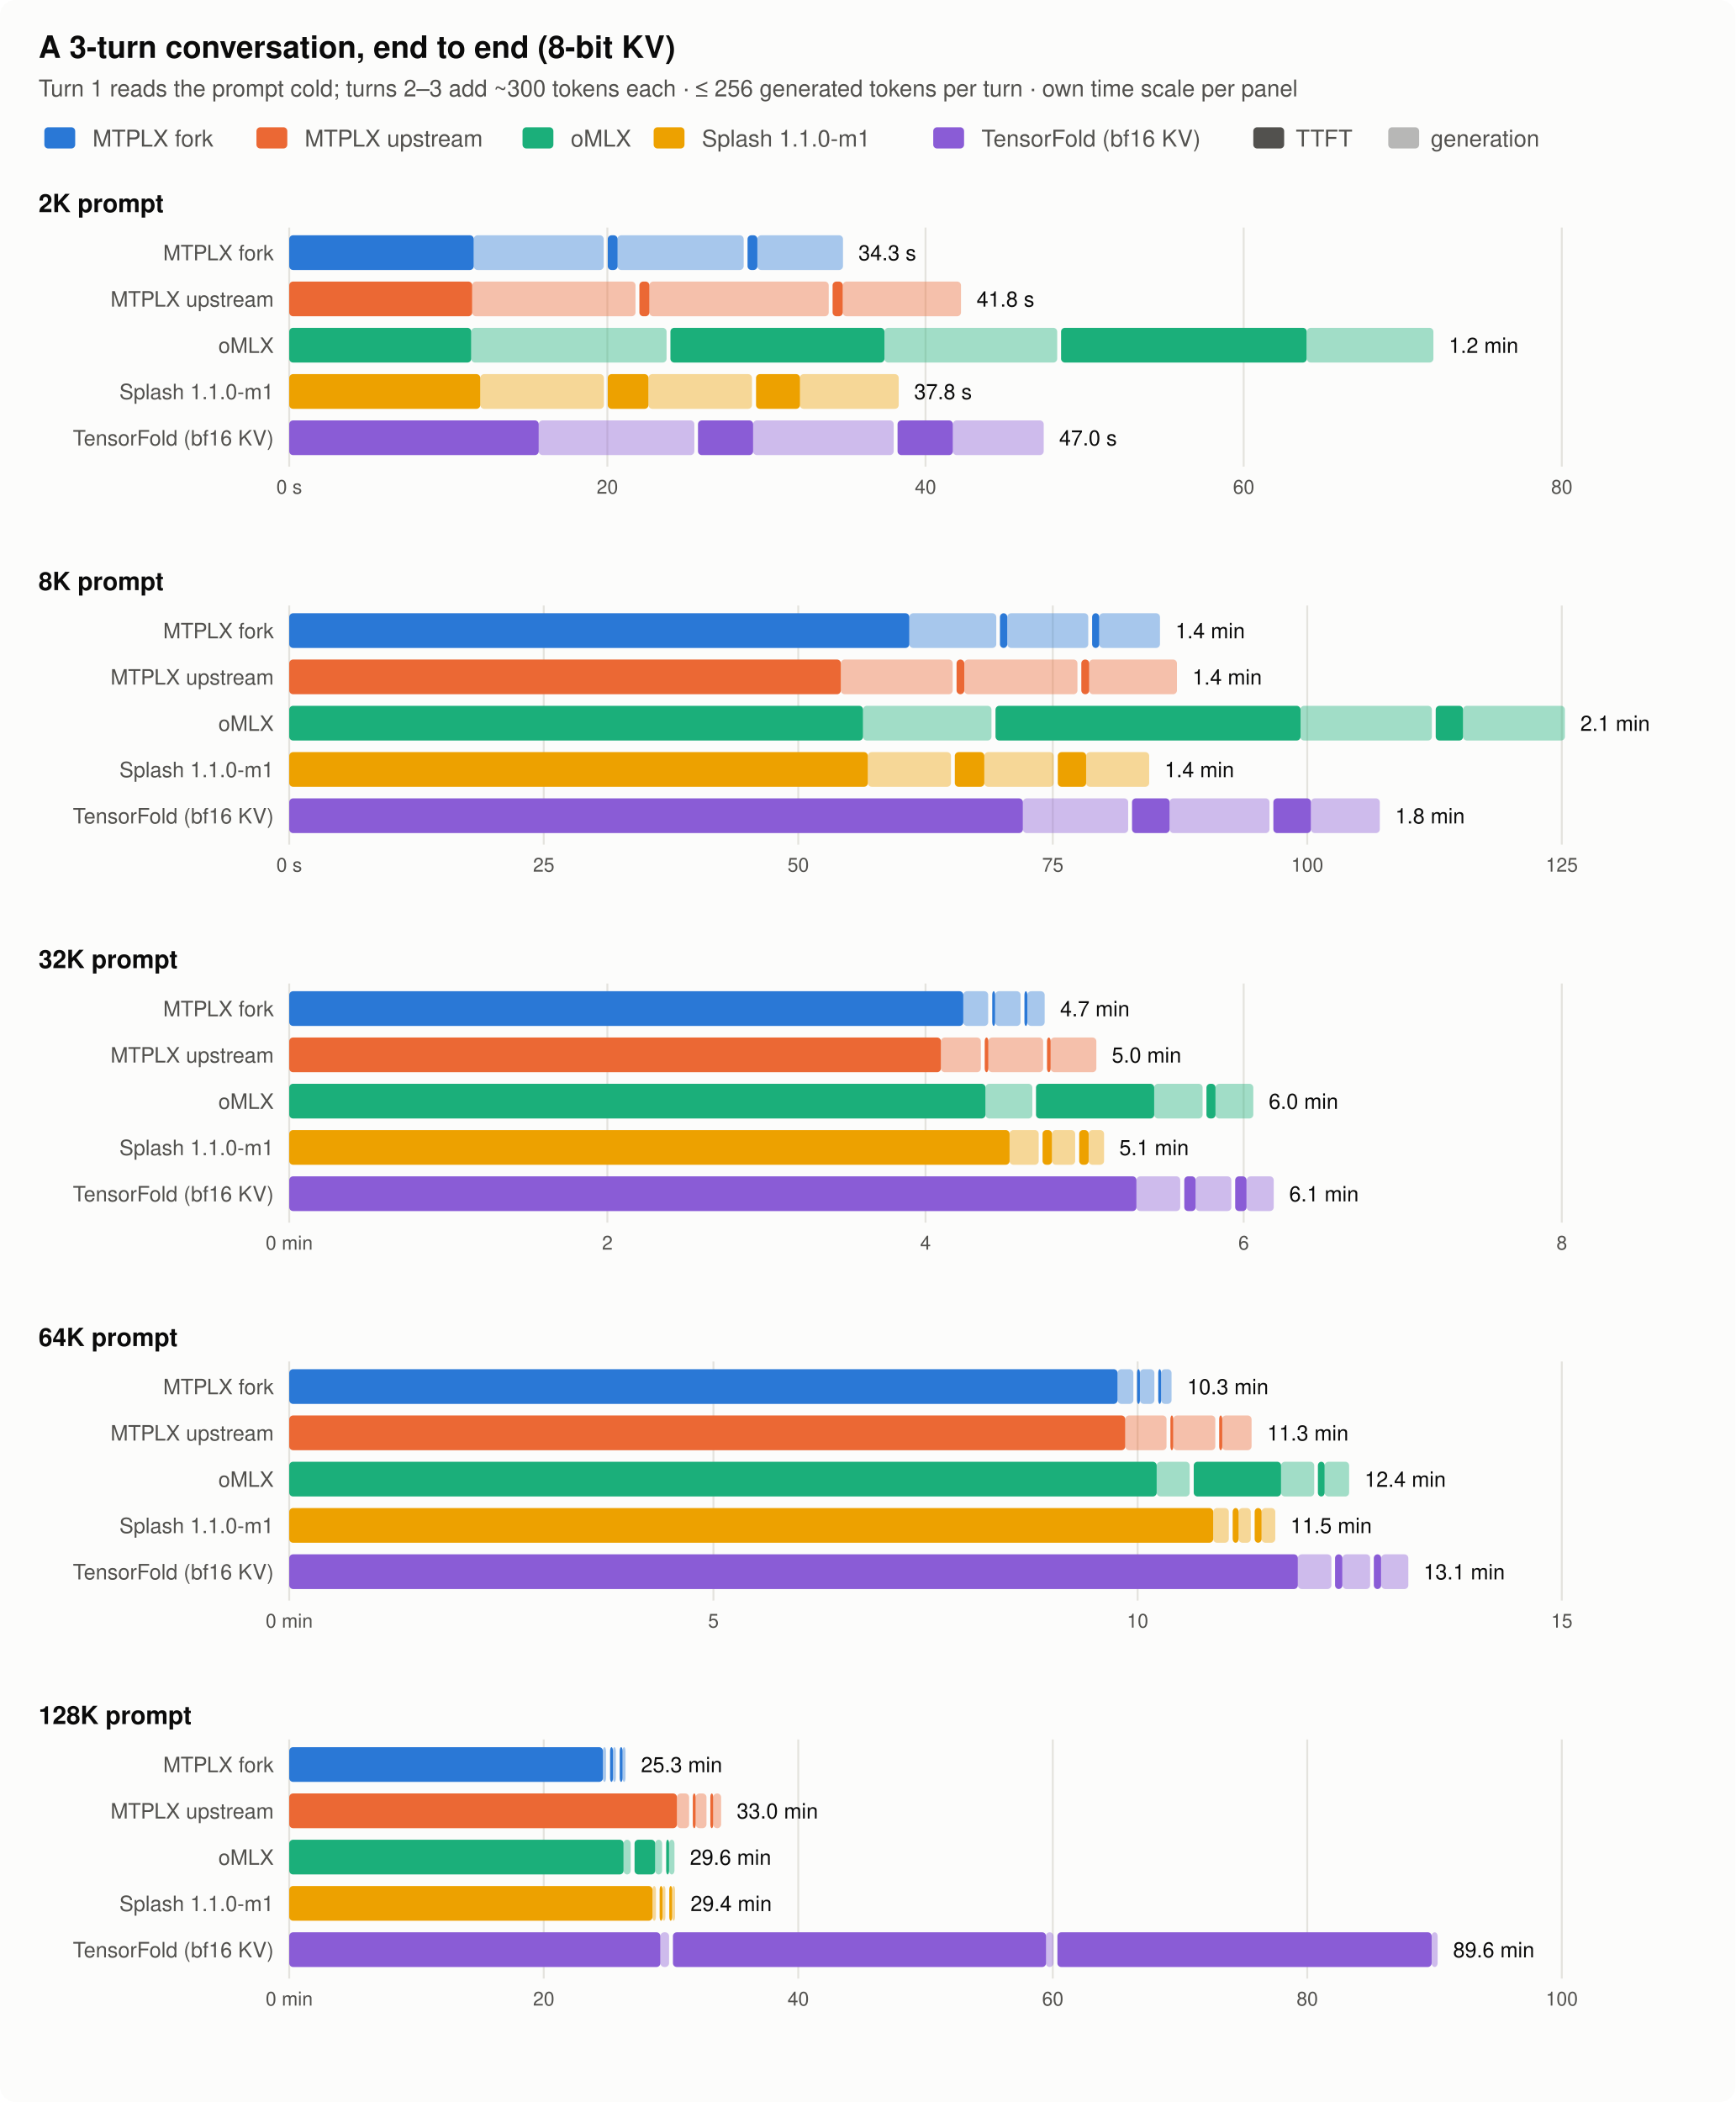
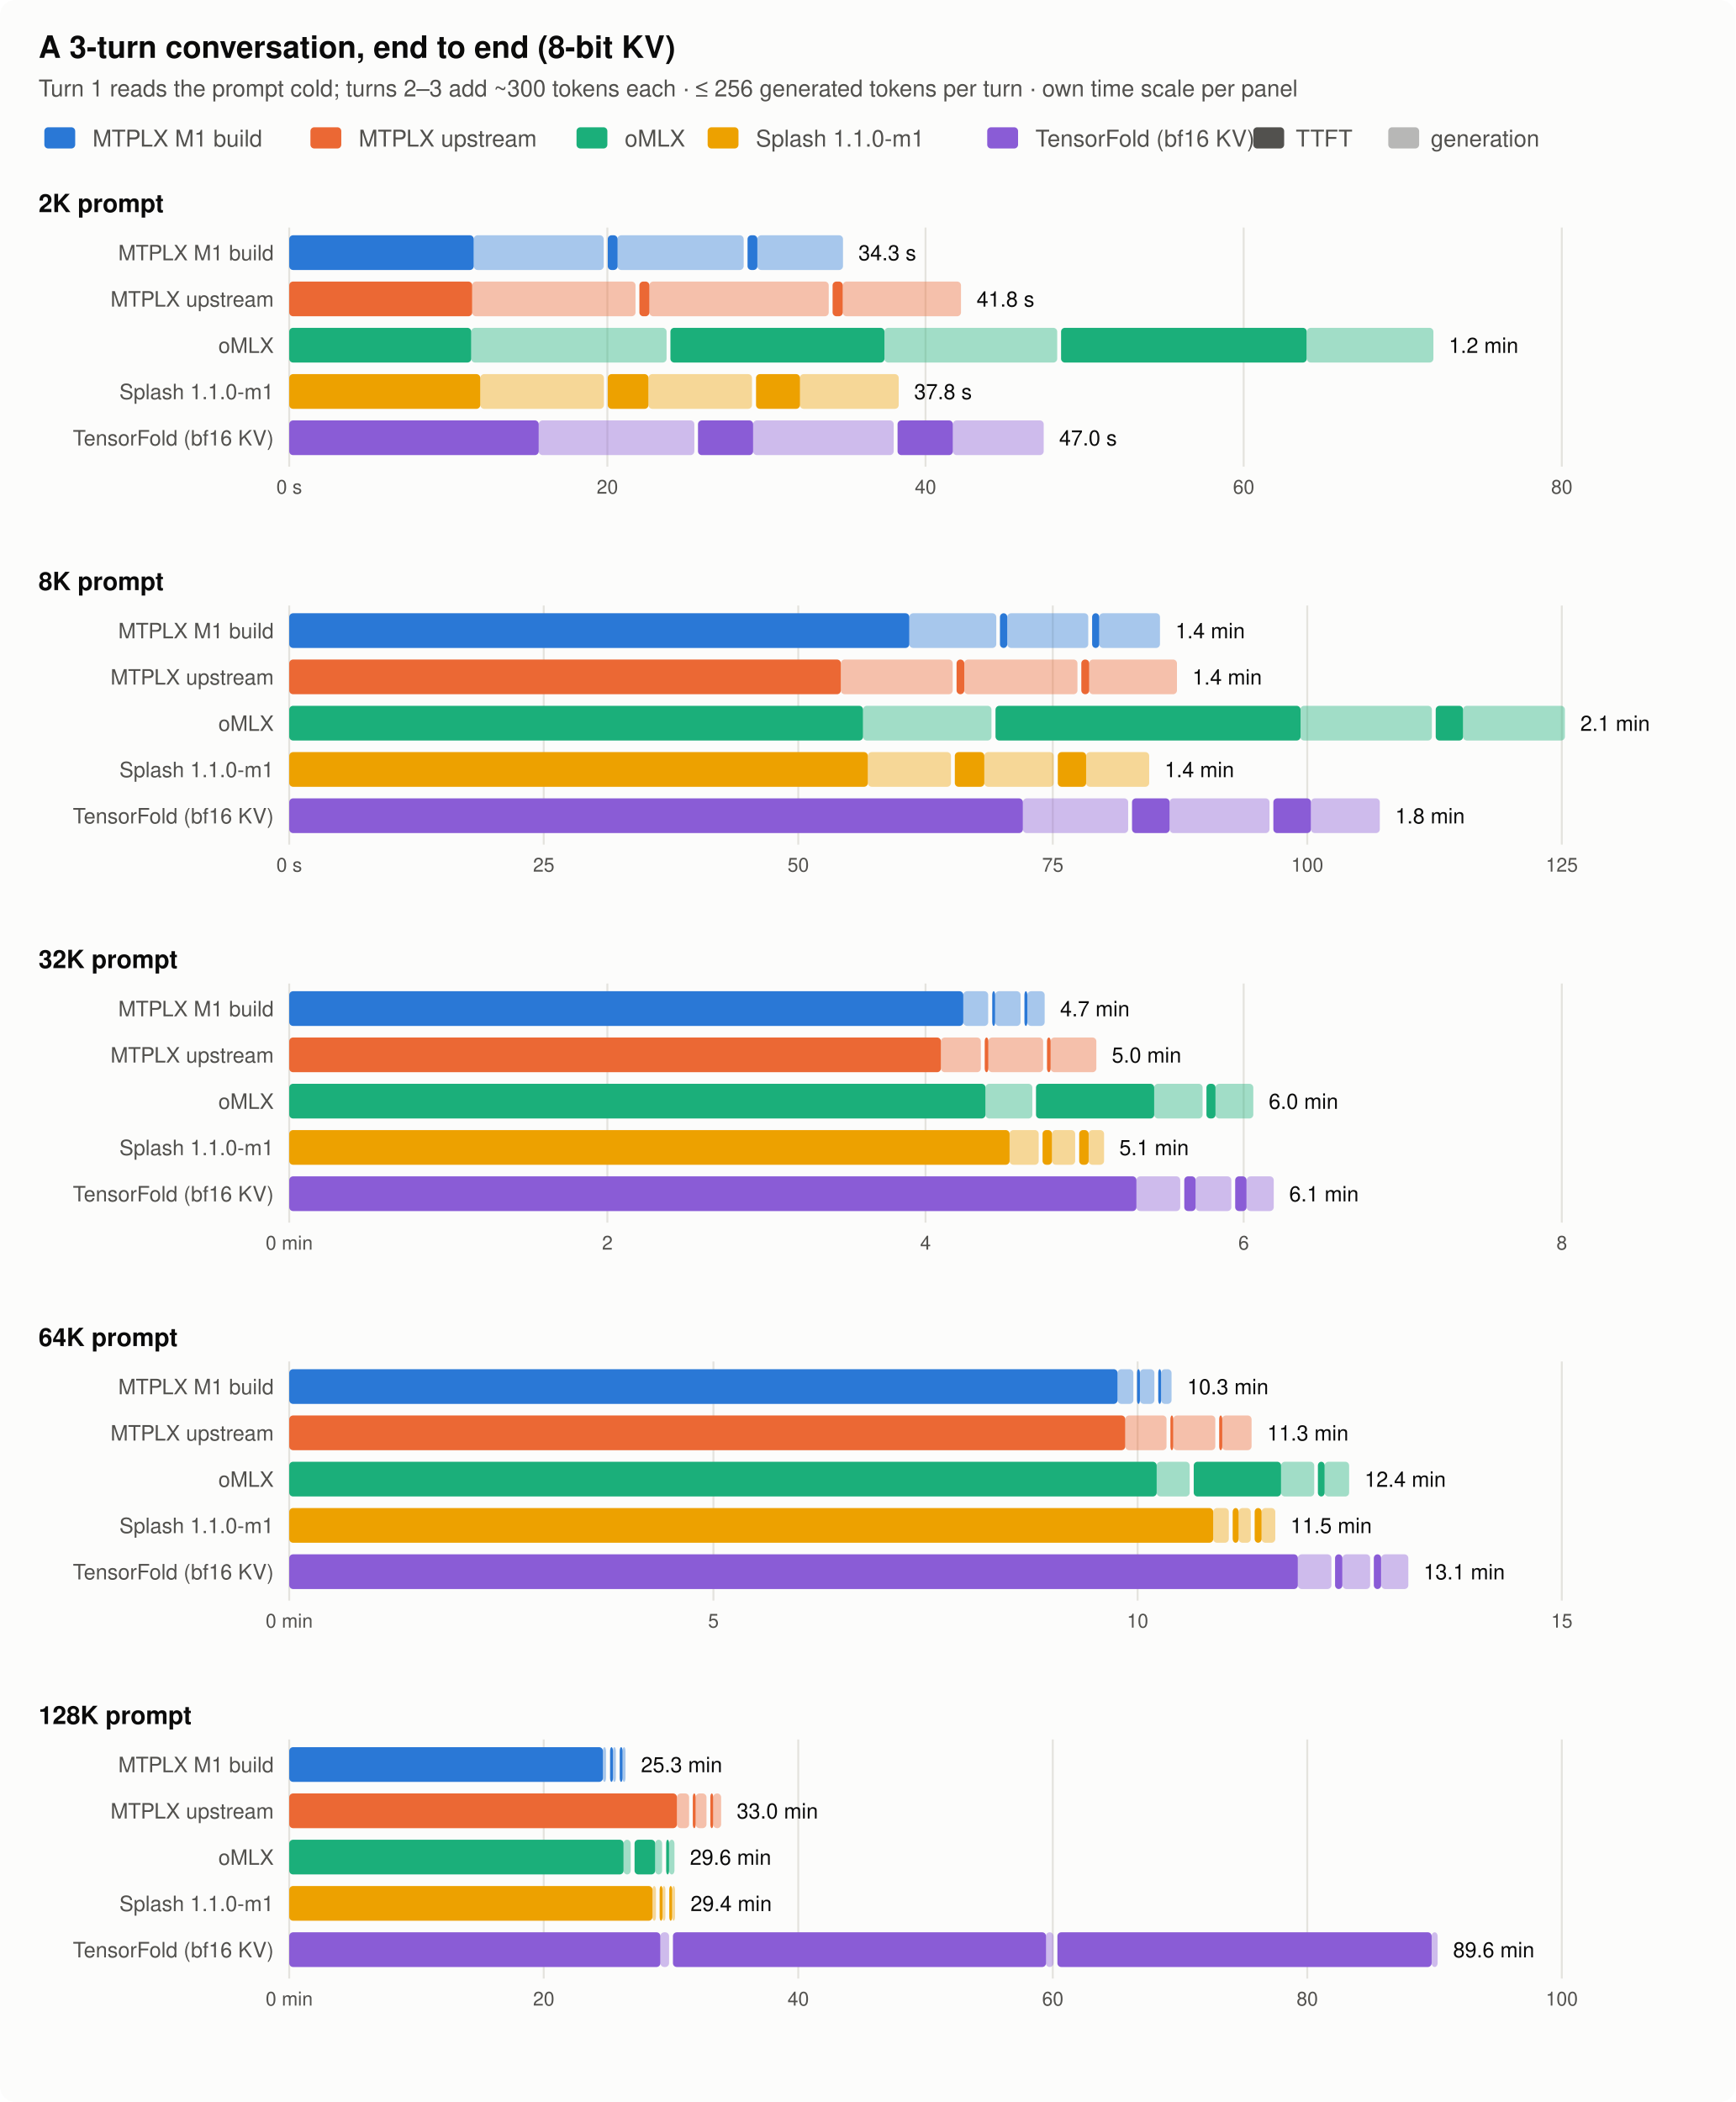
<svg xmlns="http://www.w3.org/2000/svg" viewBox="0 0 900 1090" width="900" height="1090" role="img" aria-label="A 3-turn conversation, end to end (8-bit KV)" font-family="-apple-system,BlinkMacSystemFont,Segoe UI,Helvetica,Arial,sans-serif">
  <rect width="900" height="1090" rx="8" fill="#fcfcfb" />
  <text x="20" y="30" fill="#0b0b0b" font-size="16" font-weight="600">A 3-turn conversation, end to end (8-bit KV)</text>
  <text x="20" y="50" fill="#52514e" font-size="12">Turn 1 reads the prompt cold; turns 2–3 add ~300 tokens each · ≤ 256 generated tokens per turn · own time scale per panel</text>
  <rect x="23" y="66" width="16" height="11" rx="2" fill="#2a78d6" />
-   <text x="48" y="76" fill="#52514e" font-size="12">MTPLX fork</text>
-   <rect x="133" y="66" width="16" height="11" rx="2" fill="#eb6834" />
-   <text x="158" y="76" fill="#52514e" font-size="12">MTPLX upstream</text>
-   <rect x="271" y="66" width="16" height="11" rx="2" fill="#1baf7a" />
-   <text x="296" y="76" fill="#52514e" font-size="12">oMLX</text>
-   <rect x="339" y="66" width="16" height="11" rx="2" fill="#eda100" />
-   <text x="364" y="76" fill="#52514e" font-size="12">Splash 1.1.0-m1</text>
-   <rect x="484" y="66" width="16" height="11" rx="2" fill="#8a5cd6" />
-   <text x="509" y="76" fill="#52514e" font-size="12">TensorFold (bf16 KV)</text>
+   <text x="48" y="76" fill="#52514e" font-size="12">MTPLX M1 build</text>
+   <rect x="161" y="66" width="16" height="11" rx="2" fill="#eb6834" />
+   <text x="186" y="76" fill="#52514e" font-size="12">MTPLX upstream</text>
+   <rect x="299" y="66" width="16" height="11" rx="2" fill="#1baf7a" />
+   <text x="324" y="76" fill="#52514e" font-size="12">oMLX</text>
+   <rect x="367" y="66" width="16" height="11" rx="2" fill="#eda100" />
+   <text x="392" y="76" fill="#52514e" font-size="12">Splash 1.1.0-m1</text>
+   <rect x="512" y="66" width="16" height="11" rx="2" fill="#8a5cd6" />
+   <text x="537" y="76" fill="#52514e" font-size="12">TensorFold (bf16 KV)</text>
  <rect x="650" y="66" width="16" height="11" rx="2" fill="#52514e" />
  <text x="672" y="76" fill="#52514e" font-size="12">TTFT</text>
  <rect x="720" y="66" width="16" height="11" rx="2" fill="#52514e" fill-opacity="0.4" />
  <text x="742" y="76" fill="#52514e" font-size="12">generation</text>
  <text x="20" y="110" fill="#0b0b0b" font-size="13" font-weight="600">2K prompt</text>
  <line x1="150.0" x2="150.0" y1="118" y2="242" stroke="#e4e3de" />
  <text x="150.0" y="256" fill="#52514e" font-size="10" text-anchor="middle">0 s</text>
  <line x1="315.0" x2="315.0" y1="118" y2="242" stroke="#e4e3de" />
  <text x="315.0" y="256" fill="#52514e" font-size="10" text-anchor="middle">20 </text>
  <line x1="480.0" x2="480.0" y1="118" y2="242" stroke="#e4e3de" />
  <text x="480.0" y="256" fill="#52514e" font-size="10" text-anchor="middle">40 </text>
  <line x1="645.0" x2="645.0" y1="118" y2="242" stroke="#e4e3de" />
  <text x="645.0" y="256" fill="#52514e" font-size="10" text-anchor="middle">60 </text>
  <line x1="810.0" x2="810.0" y1="118" y2="242" stroke="#e4e3de" />
  <text x="810.0" y="256" fill="#52514e" font-size="10" text-anchor="middle">80 </text>
-   <text x="142" y="135" fill="#52514e" font-size="11" text-anchor="end">MTPLX fork</text>
+   <text x="142" y="135" fill="#52514e" font-size="11" text-anchor="end">MTPLX M1 build</text>
  <rect x="150.0" y="122" width="95.7" height="18" rx="2" fill="#2a78d6" />
  <rect x="245.7" y="122" width="67.4" height="18" rx="2" fill="#2a78d6" fill-opacity="0.4" />
  <rect x="315.2" y="122" width="5.1" height="18" rx="2" fill="#2a78d6" />
  <rect x="320.2" y="122" width="65.5" height="18" rx="2" fill="#2a78d6" fill-opacity="0.4" />
  <rect x="387.7" y="122" width="5.1" height="18" rx="2" fill="#2a78d6" />
  <rect x="392.8" y="122" width="44.4" height="18" rx="2" fill="#2a78d6" fill-opacity="0.4" />
  <text x="445.2" y="135" fill="#0b0b0b" font-size="11">34.3 s</text>
  <text x="142" y="159" fill="#52514e" font-size="11" text-anchor="end">MTPLX upstream</text>
  <rect x="150.0" y="146" width="94.9" height="18" rx="2" fill="#eb6834" />
  <rect x="244.9" y="146" width="84.7" height="18" rx="2" fill="#eb6834" fill-opacity="0.4" />
  <rect x="331.6" y="146" width="5.2" height="18" rx="2" fill="#eb6834" />
  <rect x="336.8" y="146" width="93.0" height="18" rx="2" fill="#eb6834" fill-opacity="0.4" />
  <rect x="431.8" y="146" width="5.3" height="18" rx="2" fill="#eb6834" />
  <rect x="437.1" y="146" width="61.3" height="18" rx="2" fill="#eb6834" fill-opacity="0.4" />
  <text x="506.5" y="159" fill="#0b0b0b" font-size="11">41.8 s</text>
  <text x="142" y="183" fill="#52514e" font-size="11" text-anchor="end">oMLX</text>
  <rect x="150.0" y="170" width="94.4" height="18" rx="2" fill="#1baf7a" />
  <rect x="244.4" y="170" width="101.3" height="18" rx="2" fill="#1baf7a" fill-opacity="0.4" />
  <rect x="347.7" y="170" width="111.0" height="18" rx="2" fill="#1baf7a" />
  <rect x="458.7" y="170" width="89.6" height="18" rx="2" fill="#1baf7a" fill-opacity="0.4" />
  <rect x="550.3" y="170" width="127.4" height="18" rx="2" fill="#1baf7a" />
  <rect x="677.8" y="170" width="65.6" height="18" rx="2" fill="#1baf7a" fill-opacity="0.4" />
  <text x="751.4" y="183" fill="#0b0b0b" font-size="11">1.2 min</text>
  <text x="142" y="207" fill="#52514e" font-size="11" text-anchor="end">Splash 1.1.0-m1</text>
  <rect x="150.0" y="194" width="99.1" height="18" rx="2" fill="#eda100" />
  <rect x="249.1" y="194" width="64.1" height="18" rx="2" fill="#eda100" fill-opacity="0.4" />
  <rect x="315.2" y="194" width="21.1" height="18" rx="2" fill="#eda100" />
  <rect x="336.3" y="194" width="53.7" height="18" rx="2" fill="#eda100" fill-opacity="0.4" />
  <rect x="392.1" y="194" width="22.8" height="18" rx="2" fill="#eda100" />
  <rect x="414.8" y="194" width="51.3" height="18" rx="2" fill="#eda100" fill-opacity="0.4" />
  <text x="474.1" y="207" fill="#0b0b0b" font-size="11">37.8 s</text>
  <text x="142" y="231" fill="#52514e" font-size="11" text-anchor="end">TensorFold (bf16 KV)</text>
  <rect x="150.0" y="218" width="129.4" height="18" rx="2" fill="#8a5cd6" />
  <rect x="279.4" y="218" width="80.7" height="18" rx="2" fill="#8a5cd6" fill-opacity="0.4" />
  <rect x="362.0" y="218" width="28.6" height="18" rx="2" fill="#8a5cd6" />
  <rect x="390.6" y="218" width="72.9" height="18" rx="2" fill="#8a5cd6" fill-opacity="0.4" />
  <rect x="465.5" y="218" width="28.7" height="18" rx="2" fill="#8a5cd6" />
  <rect x="494.2" y="218" width="47.1" height="18" rx="2" fill="#8a5cd6" fill-opacity="0.4" />
  <text x="549.3" y="231" fill="#0b0b0b" font-size="11">47.0 s</text>
  <text x="20" y="306" fill="#0b0b0b" font-size="13" font-weight="600">8K prompt</text>
  <line x1="150.0" x2="150.0" y1="314" y2="438" stroke="#e4e3de" />
  <text x="150.0" y="452" fill="#52514e" font-size="10" text-anchor="middle">0 s</text>
  <line x1="282.0" x2="282.0" y1="314" y2="438" stroke="#e4e3de" />
  <text x="282.0" y="452" fill="#52514e" font-size="10" text-anchor="middle">25 </text>
  <line x1="414.0" x2="414.0" y1="314" y2="438" stroke="#e4e3de" />
  <text x="414.0" y="452" fill="#52514e" font-size="10" text-anchor="middle">50 </text>
  <line x1="546.0" x2="546.0" y1="314" y2="438" stroke="#e4e3de" />
  <text x="546.0" y="452" fill="#52514e" font-size="10" text-anchor="middle">75 </text>
  <line x1="678.0" x2="678.0" y1="314" y2="438" stroke="#e4e3de" />
  <text x="678.0" y="452" fill="#52514e" font-size="10" text-anchor="middle">100 </text>
  <line x1="810.0" x2="810.0" y1="314" y2="438" stroke="#e4e3de" />
  <text x="810.0" y="452" fill="#52514e" font-size="10" text-anchor="middle">125 </text>
-   <text x="142" y="331" fill="#52514e" font-size="11" text-anchor="end">MTPLX fork</text>
+   <text x="142" y="331" fill="#52514e" font-size="11" text-anchor="end">MTPLX M1 build</text>
  <rect x="150.0" y="318" width="321.6" height="18" rx="2" fill="#2a78d6" />
  <rect x="471.6" y="318" width="45.1" height="18" rx="2" fill="#2a78d6" fill-opacity="0.4" />
  <rect x="518.6" y="318" width="3.8" height="18" rx="2" fill="#2a78d6" />
  <rect x="522.4" y="318" width="42.0" height="18" rx="2" fill="#2a78d6" fill-opacity="0.4" />
  <rect x="566.4" y="318" width="3.7" height="18" rx="2" fill="#2a78d6" />
  <rect x="570.1" y="318" width="31.5" height="18" rx="2" fill="#2a78d6" fill-opacity="0.4" />
  <text x="609.6" y="331" fill="#0b0b0b" font-size="11">1.4 min</text>
  <text x="142" y="355" fill="#52514e" font-size="11" text-anchor="end">MTPLX upstream</text>
  <rect x="150.0" y="342" width="286.1" height="18" rx="2" fill="#eb6834" />
  <rect x="436.1" y="342" width="58.0" height="18" rx="2" fill="#eb6834" fill-opacity="0.4" />
  <rect x="496.1" y="342" width="4.0" height="18" rx="2" fill="#eb6834" />
  <rect x="500.1" y="342" width="58.7" height="18" rx="2" fill="#eb6834" fill-opacity="0.4" />
  <rect x="560.8" y="342" width="4.1" height="18" rx="2" fill="#eb6834" />
  <rect x="564.9" y="342" width="45.5" height="18" rx="2" fill="#eb6834" fill-opacity="0.4" />
  <text x="618.4" y="355" fill="#0b0b0b" font-size="11">1.4 min</text>
  <text x="142" y="379" fill="#52514e" font-size="11" text-anchor="end">oMLX</text>
  <rect x="150.0" y="366" width="297.6" height="18" rx="2" fill="#1baf7a" />
  <rect x="447.6" y="366" width="66.6" height="18" rx="2" fill="#1baf7a" fill-opacity="0.4" />
  <rect x="516.3" y="366" width="158.2" height="18" rx="2" fill="#1baf7a" />
  <rect x="674.4" y="366" width="68.2" height="18" rx="2" fill="#1baf7a" fill-opacity="0.4" />
  <rect x="744.6" y="366" width="14.2" height="18" rx="2" fill="#1baf7a" />
  <rect x="758.8" y="366" width="52.8" height="18" rx="2" fill="#1baf7a" fill-opacity="0.4" />
  <text x="819.6" y="379" fill="#0b0b0b" font-size="11">2.1 min</text>
  <text x="142" y="403" fill="#52514e" font-size="11" text-anchor="end">Splash 1.1.0-m1</text>
  <rect x="150.0" y="390" width="300.1" height="18" rx="2" fill="#eda100" />
  <rect x="450.1" y="390" width="43.1" height="18" rx="2" fill="#eda100" fill-opacity="0.4" />
  <rect x="495.2" y="390" width="15.3" height="18" rx="2" fill="#eda100" />
  <rect x="510.5" y="390" width="36.0" height="18" rx="2" fill="#eda100" fill-opacity="0.4" />
  <rect x="548.6" y="390" width="14.7" height="18" rx="2" fill="#eda100" />
  <rect x="563.3" y="390" width="32.7" height="18" rx="2" fill="#eda100" fill-opacity="0.4" />
  <text x="604.0" y="403" fill="#0b0b0b" font-size="11">1.4 min</text>
  <text x="142" y="427" fill="#52514e" font-size="11" text-anchor="end">TensorFold (bf16 KV)</text>
  <rect x="150.0" y="414" width="380.5" height="18" rx="2" fill="#8a5cd6" />
  <rect x="530.5" y="414" width="54.6" height="18" rx="2" fill="#8a5cd6" fill-opacity="0.4" />
  <rect x="587.1" y="414" width="19.5" height="18" rx="2" fill="#8a5cd6" />
  <rect x="606.6" y="414" width="51.8" height="18" rx="2" fill="#8a5cd6" fill-opacity="0.4" />
  <rect x="660.4" y="414" width="19.5" height="18" rx="2" fill="#8a5cd6" />
  <rect x="679.9" y="414" width="35.7" height="18" rx="2" fill="#8a5cd6" fill-opacity="0.4" />
  <text x="723.6" y="427" fill="#0b0b0b" font-size="11">1.8 min</text>
  <text x="20" y="502" fill="#0b0b0b" font-size="13" font-weight="600">32K prompt</text>
  <line x1="150.0" x2="150.0" y1="510" y2="634" stroke="#e4e3de" />
  <text x="150.0" y="648" fill="#52514e" font-size="10" text-anchor="middle">0 min</text>
  <line x1="315.0" x2="315.0" y1="510" y2="634" stroke="#e4e3de" />
  <text x="315.0" y="648" fill="#52514e" font-size="10" text-anchor="middle">2 </text>
  <line x1="480.0" x2="480.0" y1="510" y2="634" stroke="#e4e3de" />
  <text x="480.0" y="648" fill="#52514e" font-size="10" text-anchor="middle">4 </text>
  <line x1="645.0" x2="645.0" y1="510" y2="634" stroke="#e4e3de" />
  <text x="645.0" y="648" fill="#52514e" font-size="10" text-anchor="middle">6 </text>
  <line x1="810.0" x2="810.0" y1="510" y2="634" stroke="#e4e3de" />
  <text x="810.0" y="648" fill="#52514e" font-size="10" text-anchor="middle">8 </text>
-   <text x="142" y="527" fill="#52514e" font-size="11" text-anchor="end">MTPLX fork</text>
+   <text x="142" y="527" fill="#52514e" font-size="11" text-anchor="end">MTPLX M1 build</text>
  <rect x="150.0" y="514" width="349.6" height="18" rx="2" fill="#2a78d6" />
  <rect x="499.6" y="514" width="12.9" height="18" rx="2" fill="#2a78d6" fill-opacity="0.4" />
  <rect x="514.6" y="514" width="1.5" height="18" rx="2" fill="#2a78d6" />
  <rect x="516.1" y="514" width="13.2" height="18" rx="2" fill="#2a78d6" fill-opacity="0.4" />
  <rect x="531.3" y="514" width="1.5" height="18" rx="2" fill="#2a78d6" />
  <rect x="532.8" y="514" width="9.0" height="18" rx="2" fill="#2a78d6" fill-opacity="0.4" />
  <text x="549.8" y="527" fill="#0b0b0b" font-size="11">4.7 min</text>
  <text x="142" y="551" fill="#52514e" font-size="11" text-anchor="end">MTPLX upstream</text>
  <rect x="150.0" y="538" width="338.0" height="18" rx="2" fill="#eb6834" />
  <rect x="488.0" y="538" width="20.7" height="18" rx="2" fill="#eb6834" fill-opacity="0.4" />
  <rect x="510.7" y="538" width="1.9" height="18" rx="2" fill="#eb6834" />
  <rect x="512.6" y="538" width="28.4" height="18" rx="2" fill="#eb6834" fill-opacity="0.4" />
  <rect x="543.0" y="538" width="1.9" height="18" rx="2" fill="#eb6834" />
  <rect x="544.9" y="538" width="23.7" height="18" rx="2" fill="#eb6834" fill-opacity="0.4" />
  <text x="576.6" y="551" fill="#0b0b0b" font-size="11">5.0 min</text>
  <text x="142" y="575" fill="#52514e" font-size="11" text-anchor="end">oMLX</text>
  <rect x="150.0" y="562" width="361.1" height="18" rx="2" fill="#1baf7a" />
  <rect x="511.1" y="562" width="24.3" height="18" rx="2" fill="#1baf7a" fill-opacity="0.4" />
  <rect x="537.3" y="562" width="61.3" height="18" rx="2" fill="#1baf7a" />
  <rect x="598.6" y="562" width="25.1" height="18" rx="2" fill="#1baf7a" fill-opacity="0.4" />
  <rect x="625.7" y="562" width="4.7" height="18" rx="2" fill="#1baf7a" />
  <rect x="630.4" y="562" width="19.6" height="18" rx="2" fill="#1baf7a" fill-opacity="0.4" />
  <text x="658.0" y="575" fill="#0b0b0b" font-size="11">6.0 min</text>
  <text x="142" y="599" fill="#52514e" font-size="11" text-anchor="end">Splash 1.1.0-m1</text>
  <rect x="150.0" y="586" width="373.6" height="18" rx="2" fill="#eda100" />
  <rect x="523.6" y="586" width="15.1" height="18" rx="2" fill="#eda100" fill-opacity="0.4" />
  <rect x="540.7" y="586" width="4.9" height="18" rx="2" fill="#eda100" />
  <rect x="545.6" y="586" width="12.0" height="18" rx="2" fill="#eda100" fill-opacity="0.4" />
  <rect x="559.7" y="586" width="4.9" height="18" rx="2" fill="#eda100" />
  <rect x="564.6" y="586" width="8.0" height="18" rx="2" fill="#eda100" fill-opacity="0.4" />
  <text x="580.5" y="599" fill="#0b0b0b" font-size="11">5.1 min</text>
  <text x="142" y="623" fill="#52514e" font-size="11" text-anchor="end">TensorFold (bf16 KV)</text>
  <rect x="150.0" y="610" width="439.4" height="18" rx="2" fill="#8a5cd6" />
  <rect x="589.4" y="610" width="22.7" height="18" rx="2" fill="#8a5cd6" fill-opacity="0.4" />
  <rect x="614.2" y="610" width="5.9" height="18" rx="2" fill="#8a5cd6" />
  <rect x="620.1" y="610" width="18.5" height="18" rx="2" fill="#8a5cd6" fill-opacity="0.4" />
  <rect x="640.6" y="610" width="5.9" height="18" rx="2" fill="#8a5cd6" />
  <rect x="646.6" y="610" width="14.0" height="18" rx="2" fill="#8a5cd6" fill-opacity="0.4" />
  <text x="668.6" y="623" fill="#0b0b0b" font-size="11">6.1 min</text>
  <text x="20" y="698" fill="#0b0b0b" font-size="13" font-weight="600">64K prompt</text>
  <line x1="150.0" x2="150.0" y1="706" y2="830" stroke="#e4e3de" />
  <text x="150.0" y="844" fill="#52514e" font-size="10" text-anchor="middle">0 min</text>
  <line x1="370.0" x2="370.0" y1="706" y2="830" stroke="#e4e3de" />
  <text x="370.0" y="844" fill="#52514e" font-size="10" text-anchor="middle">5 </text>
  <line x1="590.0" x2="590.0" y1="706" y2="830" stroke="#e4e3de" />
  <text x="590.0" y="844" fill="#52514e" font-size="10" text-anchor="middle">10 </text>
  <line x1="810.0" x2="810.0" y1="706" y2="830" stroke="#e4e3de" />
  <text x="810.0" y="844" fill="#52514e" font-size="10" text-anchor="middle">15 </text>
-   <text x="142" y="723" fill="#52514e" font-size="11" text-anchor="end">MTPLX fork</text>
+   <text x="142" y="723" fill="#52514e" font-size="11" text-anchor="end">MTPLX M1 build</text>
  <rect x="150.0" y="710" width="429.6" height="18" rx="2" fill="#2a78d6" />
  <rect x="579.6" y="710" width="8.2" height="18" rx="2" fill="#2a78d6" fill-opacity="0.4" />
  <rect x="589.7" y="710" width="1.5" height="18" rx="2" fill="#2a78d6" />
  <rect x="591.2" y="710" width="7.5" height="18" rx="2" fill="#2a78d6" fill-opacity="0.4" />
  <rect x="600.7" y="710" width="1.5" height="18" rx="2" fill="#2a78d6" />
  <rect x="602.2" y="710" width="5.4" height="18" rx="2" fill="#2a78d6" fill-opacity="0.4" />
  <text x="615.7" y="723" fill="#0b0b0b" font-size="11">10.3 min</text>
  <text x="142" y="747" fill="#52514e" font-size="11" text-anchor="end">MTPLX upstream</text>
  <rect x="150.0" y="734" width="433.6" height="18" rx="2" fill="#eb6834" />
  <rect x="583.6" y="734" width="21.4" height="18" rx="2" fill="#eb6834" fill-opacity="0.4" />
  <rect x="607.0" y="734" width="1.5" height="18" rx="2" fill="#eb6834" />
  <rect x="608.5" y="734" width="21.8" height="18" rx="2" fill="#eb6834" fill-opacity="0.4" />
  <rect x="632.3" y="734" width="1.6" height="18" rx="2" fill="#eb6834" />
  <rect x="633.8" y="734" width="15.3" height="18" rx="2" fill="#eb6834" fill-opacity="0.4" />
  <text x="657.2" y="747" fill="#0b0b0b" font-size="11">11.3 min</text>
  <text x="142" y="771" fill="#52514e" font-size="11" text-anchor="end">oMLX</text>
  <rect x="150.0" y="758" width="449.9" height="18" rx="2" fill="#1baf7a" />
  <rect x="599.9" y="758" width="17.1" height="18" rx="2" fill="#1baf7a" fill-opacity="0.4" />
  <rect x="619.1" y="758" width="45.3" height="18" rx="2" fill="#1baf7a" />
  <rect x="664.4" y="758" width="17.2" height="18" rx="2" fill="#1baf7a" fill-opacity="0.4" />
  <rect x="683.5" y="758" width="3.5" height="18" rx="2" fill="#1baf7a" />
  <rect x="687.0" y="758" width="12.7" height="18" rx="2" fill="#1baf7a" fill-opacity="0.4" />
  <text x="707.7" y="771" fill="#0b0b0b" font-size="11">12.4 min</text>
  <text x="142" y="795" fill="#52514e" font-size="11" text-anchor="end">Splash 1.1.0-m1</text>
  <rect x="150.0" y="782" width="479.2" height="18" rx="2" fill="#eda100" />
  <rect x="629.2" y="782" width="8.1" height="18" rx="2" fill="#eda100" fill-opacity="0.4" />
  <rect x="639.3" y="782" width="3.1" height="18" rx="2" fill="#eda100" />
  <rect x="642.4" y="782" width="6.3" height="18" rx="2" fill="#eda100" fill-opacity="0.4" />
  <rect x="650.7" y="782" width="3.6" height="18" rx="2" fill="#eda100" />
  <rect x="654.3" y="782" width="7.1" height="18" rx="2" fill="#eda100" fill-opacity="0.4" />
  <text x="669.3" y="795" fill="#0b0b0b" font-size="11">11.5 min</text>
  <text x="142" y="819" fill="#52514e" font-size="11" text-anchor="end">TensorFold (bf16 KV)</text>
  <rect x="150.0" y="806" width="523.1" height="18" rx="2" fill="#8a5cd6" />
  <rect x="673.1" y="806" width="17.4" height="18" rx="2" fill="#8a5cd6" fill-opacity="0.4" />
  <rect x="692.4" y="806" width="3.8" height="18" rx="2" fill="#8a5cd6" />
  <rect x="696.3" y="806" width="14.3" height="18" rx="2" fill="#8a5cd6" fill-opacity="0.4" />
  <rect x="712.5" y="806" width="3.8" height="18" rx="2" fill="#8a5cd6" />
  <rect x="716.4" y="806" width="14.0" height="18" rx="2" fill="#8a5cd6" fill-opacity="0.4" />
  <text x="738.3" y="819" fill="#0b0b0b" font-size="11">13.1 min</text>
  <text x="20" y="894" fill="#0b0b0b" font-size="13" font-weight="600">128K prompt</text>
  <line x1="150.0" x2="150.0" y1="902" y2="1026" stroke="#e4e3de" />
  <text x="150.0" y="1040" fill="#52514e" font-size="10" text-anchor="middle">0 min</text>
  <line x1="282.0" x2="282.0" y1="902" y2="1026" stroke="#e4e3de" />
  <text x="282.0" y="1040" fill="#52514e" font-size="10" text-anchor="middle">20 </text>
  <line x1="414.0" x2="414.0" y1="902" y2="1026" stroke="#e4e3de" />
  <text x="414.0" y="1040" fill="#52514e" font-size="10" text-anchor="middle">40 </text>
  <line x1="546.0" x2="546.0" y1="902" y2="1026" stroke="#e4e3de" />
  <text x="546.0" y="1040" fill="#52514e" font-size="10" text-anchor="middle">60 </text>
  <line x1="678.0" x2="678.0" y1="902" y2="1026" stroke="#e4e3de" />
  <text x="678.0" y="1040" fill="#52514e" font-size="10" text-anchor="middle">80 </text>
  <line x1="810.0" x2="810.0" y1="902" y2="1026" stroke="#e4e3de" />
  <text x="810.0" y="1040" fill="#52514e" font-size="10" text-anchor="middle">100 </text>
-   <text x="142" y="919" fill="#52514e" font-size="11" text-anchor="end">MTPLX fork</text>
+   <text x="142" y="919" fill="#52514e" font-size="11" text-anchor="end">MTPLX M1 build</text>
  <rect x="150.0" y="906" width="162.7" height="18" rx="2" fill="#2a78d6" />
  <rect x="312.7" y="906" width="1.6" height="18" rx="2" fill="#2a78d6" fill-opacity="0.4" />
  <rect x="316.4" y="906" width="1.5" height="18" rx="2" fill="#2a78d6" />
  <rect x="317.9" y="906" width="1.5" height="18" rx="2" fill="#2a78d6" fill-opacity="0.4" />
  <rect x="321.4" y="906" width="1.5" height="18" rx="2" fill="#2a78d6" />
  <rect x="322.9" y="906" width="1.5" height="18" rx="2" fill="#2a78d6" fill-opacity="0.4" />
  <text x="332.4" y="919" fill="#0b0b0b" font-size="11">25.3 min</text>
  <text x="142" y="943" fill="#52514e" font-size="11" text-anchor="end">MTPLX upstream</text>
  <rect x="150.0" y="930" width="201.1" height="18" rx="2" fill="#eb6834" />
  <rect x="351.1" y="930" width="6.3" height="18" rx="2" fill="#eb6834" fill-opacity="0.4" />
  <rect x="359.3" y="930" width="1.5" height="18" rx="2" fill="#eb6834" />
  <rect x="360.8" y="930" width="5.6" height="18" rx="2" fill="#eb6834" fill-opacity="0.4" />
  <rect x="368.4" y="930" width="1.5" height="18" rx="2" fill="#eb6834" />
  <rect x="369.9" y="930" width="4.1" height="18" rx="2" fill="#eb6834" fill-opacity="0.4" />
  <text x="382.1" y="943" fill="#0b0b0b" font-size="11">33.0 min</text>
  <text x="142" y="967" fill="#52514e" font-size="11" text-anchor="end">oMLX</text>
  <rect x="150.0" y="954" width="173.4" height="18" rx="2" fill="#1baf7a" />
  <rect x="323.4" y="954" width="3.7" height="18" rx="2" fill="#1baf7a" fill-opacity="0.4" />
  <rect x="329.1" y="954" width="10.7" height="18" rx="2" fill="#1baf7a" />
  <rect x="339.8" y="954" width="3.6" height="18" rx="2" fill="#1baf7a" fill-opacity="0.4" />
  <rect x="345.5" y="954" width="1.5" height="18" rx="2" fill="#1baf7a" />
  <rect x="347.0" y="954" width="2.8" height="18" rx="2" fill="#1baf7a" fill-opacity="0.4" />
  <text x="357.8" y="967" fill="#0b0b0b" font-size="11">29.6 min</text>
  <text x="142" y="991" fill="#52514e" font-size="11" text-anchor="end">Splash 1.1.0-m1</text>
  <rect x="150.0" y="978" width="188.4" height="18" rx="2" fill="#eda100" />
  <rect x="338.4" y="978" width="1.8" height="18" rx="2" fill="#eda100" fill-opacity="0.4" />
  <rect x="342.1" y="978" width="1.5" height="18" rx="2" fill="#eda100" />
  <rect x="343.6" y="978" width="1.5" height="18" rx="2" fill="#eda100" fill-opacity="0.4" />
  <rect x="347.1" y="978" width="1.5" height="18" rx="2" fill="#eda100" />
  <rect x="348.6" y="978" width="1.5" height="18" rx="2" fill="#eda100" fill-opacity="0.4" />
  <text x="358.1" y="991" fill="#0b0b0b" font-size="11">29.4 min</text>
  <text x="142" y="1015" fill="#52514e" font-size="11" text-anchor="end">TensorFold (bf16 KV)</text>
  <rect x="150.0" y="1002" width="192.5" height="18" rx="2" fill="#8a5cd6" />
  <rect x="342.5" y="1002" width="4.5" height="18" rx="2" fill="#8a5cd6" fill-opacity="0.4" />
  <rect x="349.0" y="1002" width="193.5" height="18" rx="2" fill="#8a5cd6" />
  <rect x="542.4" y="1002" width="4.0" height="18" rx="2" fill="#8a5cd6" fill-opacity="0.4" />
  <rect x="548.4" y="1002" width="194.1" height="18" rx="2" fill="#8a5cd6" />
  <rect x="742.5" y="1002" width="3.1" height="18" rx="2" fill="#8a5cd6" fill-opacity="0.4" />
  <text x="753.6" y="1015" fill="#0b0b0b" font-size="11">89.6 min</text>
</svg>
